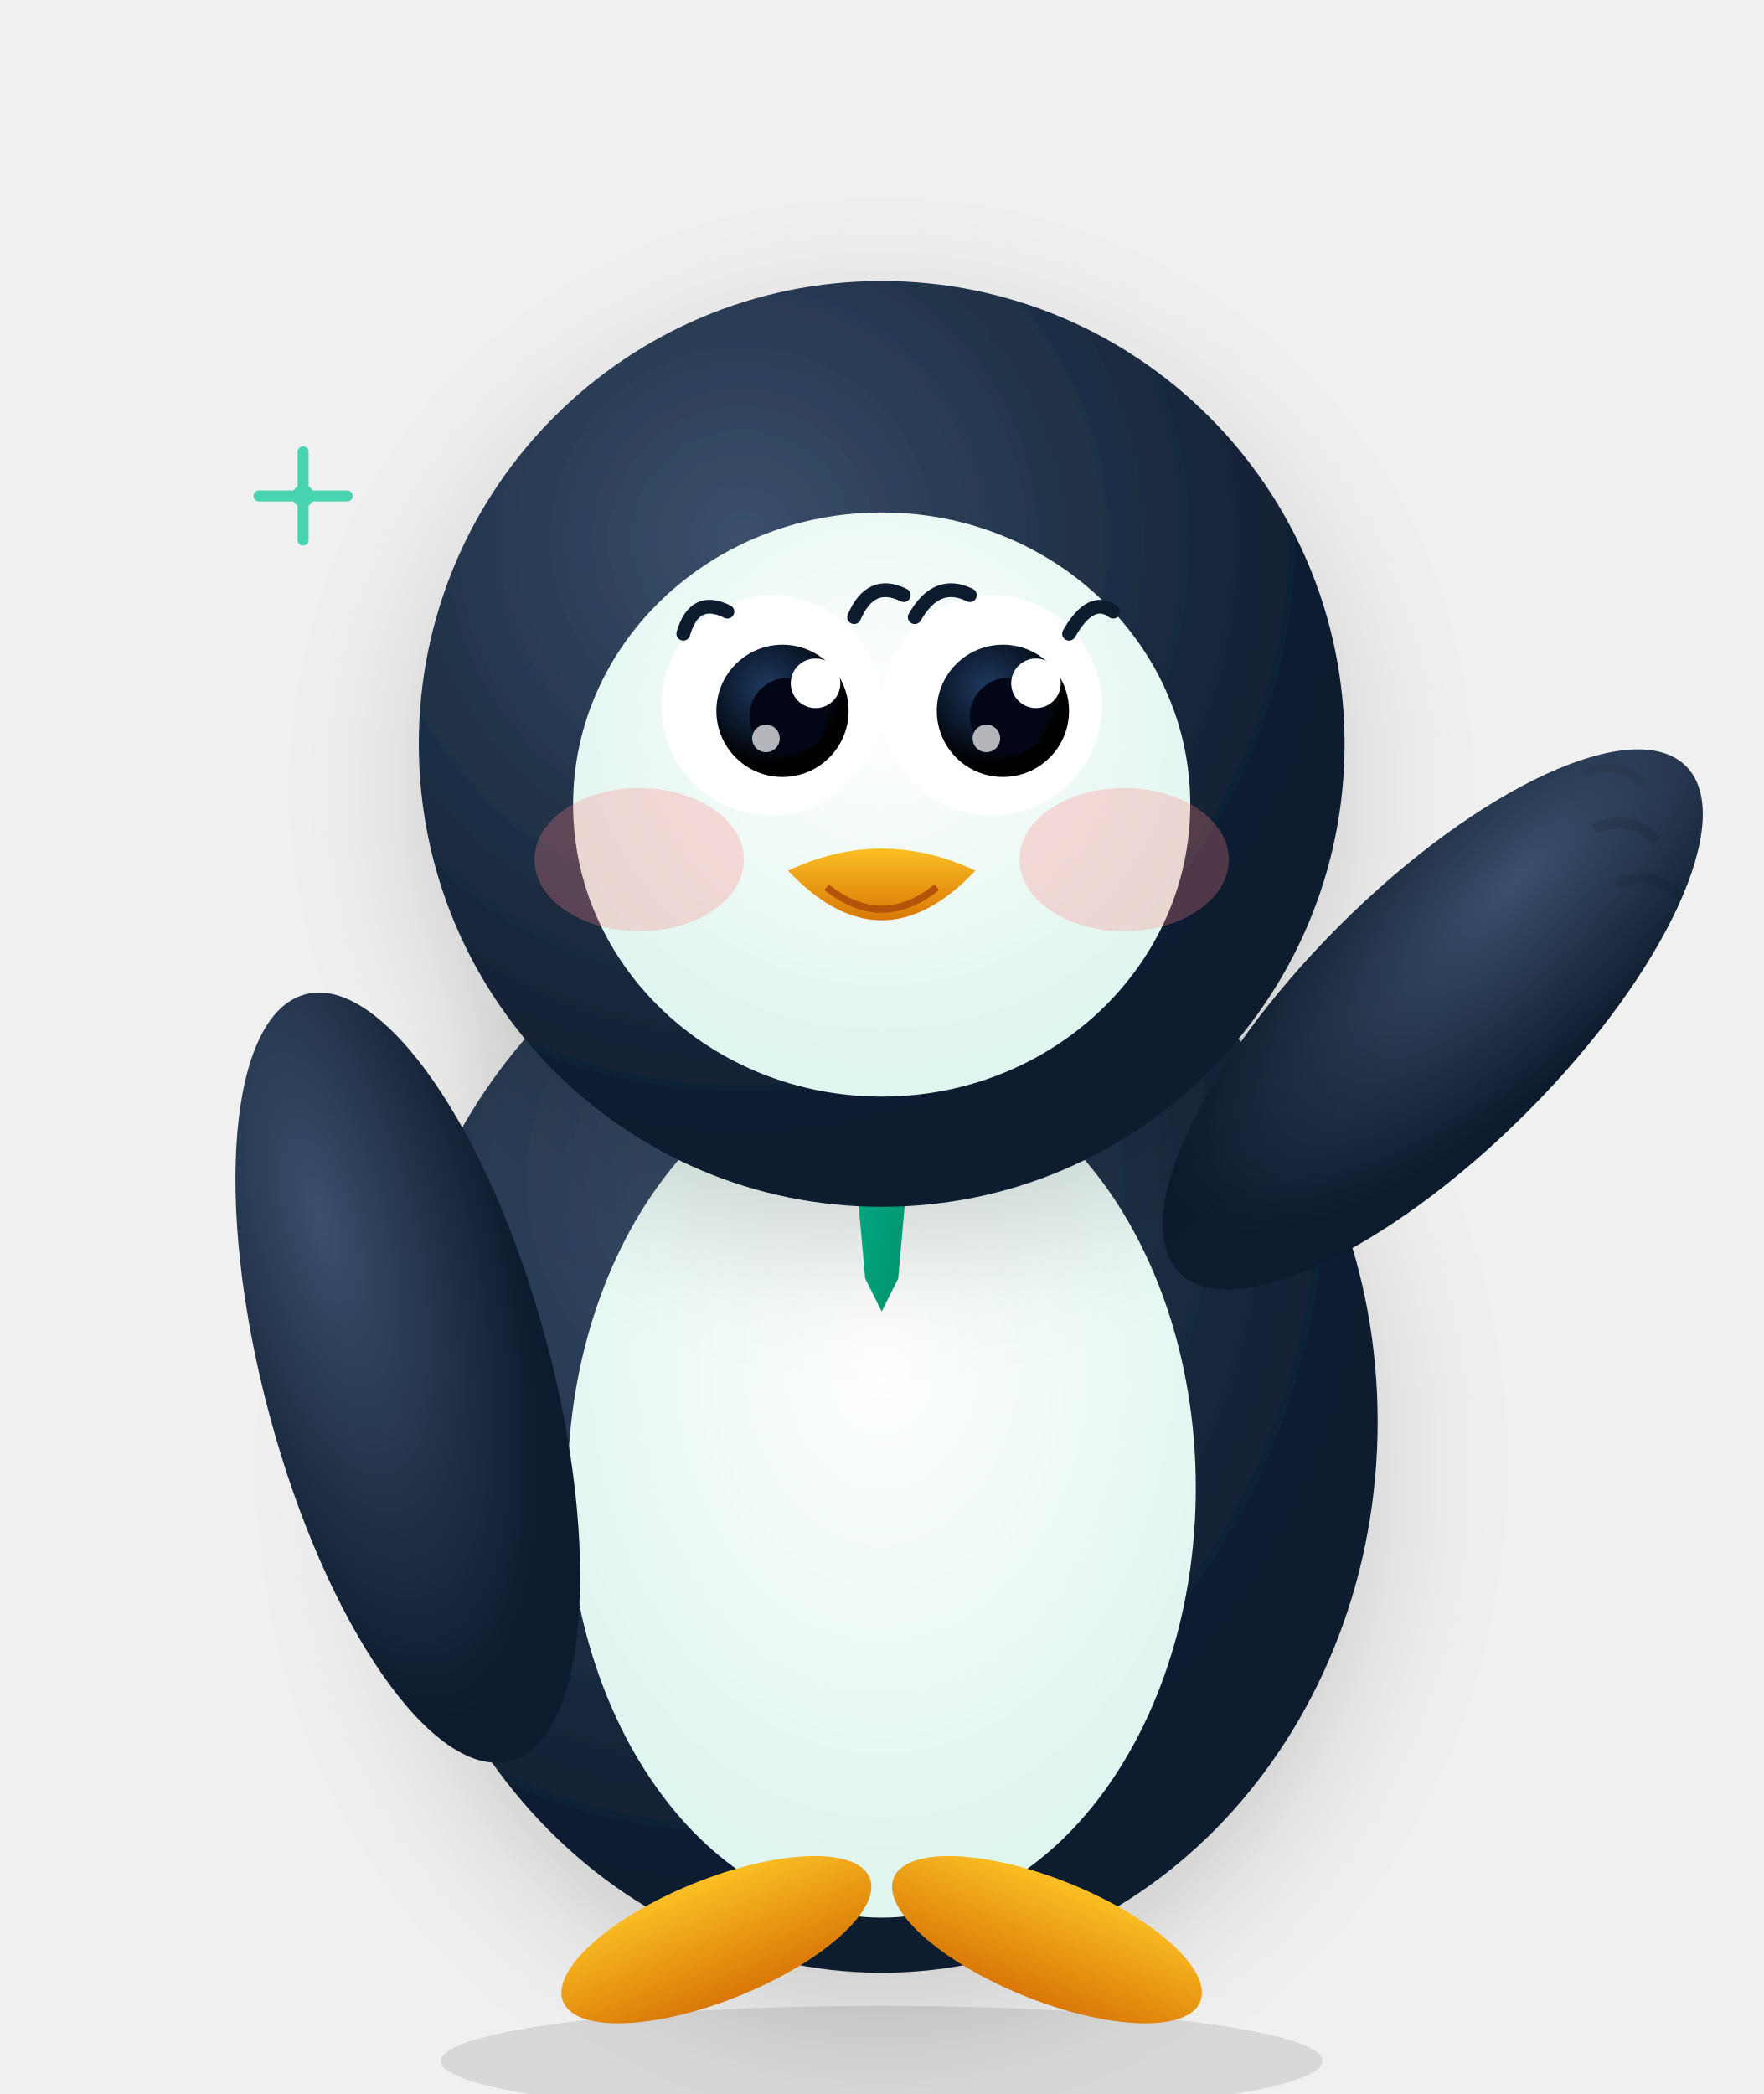
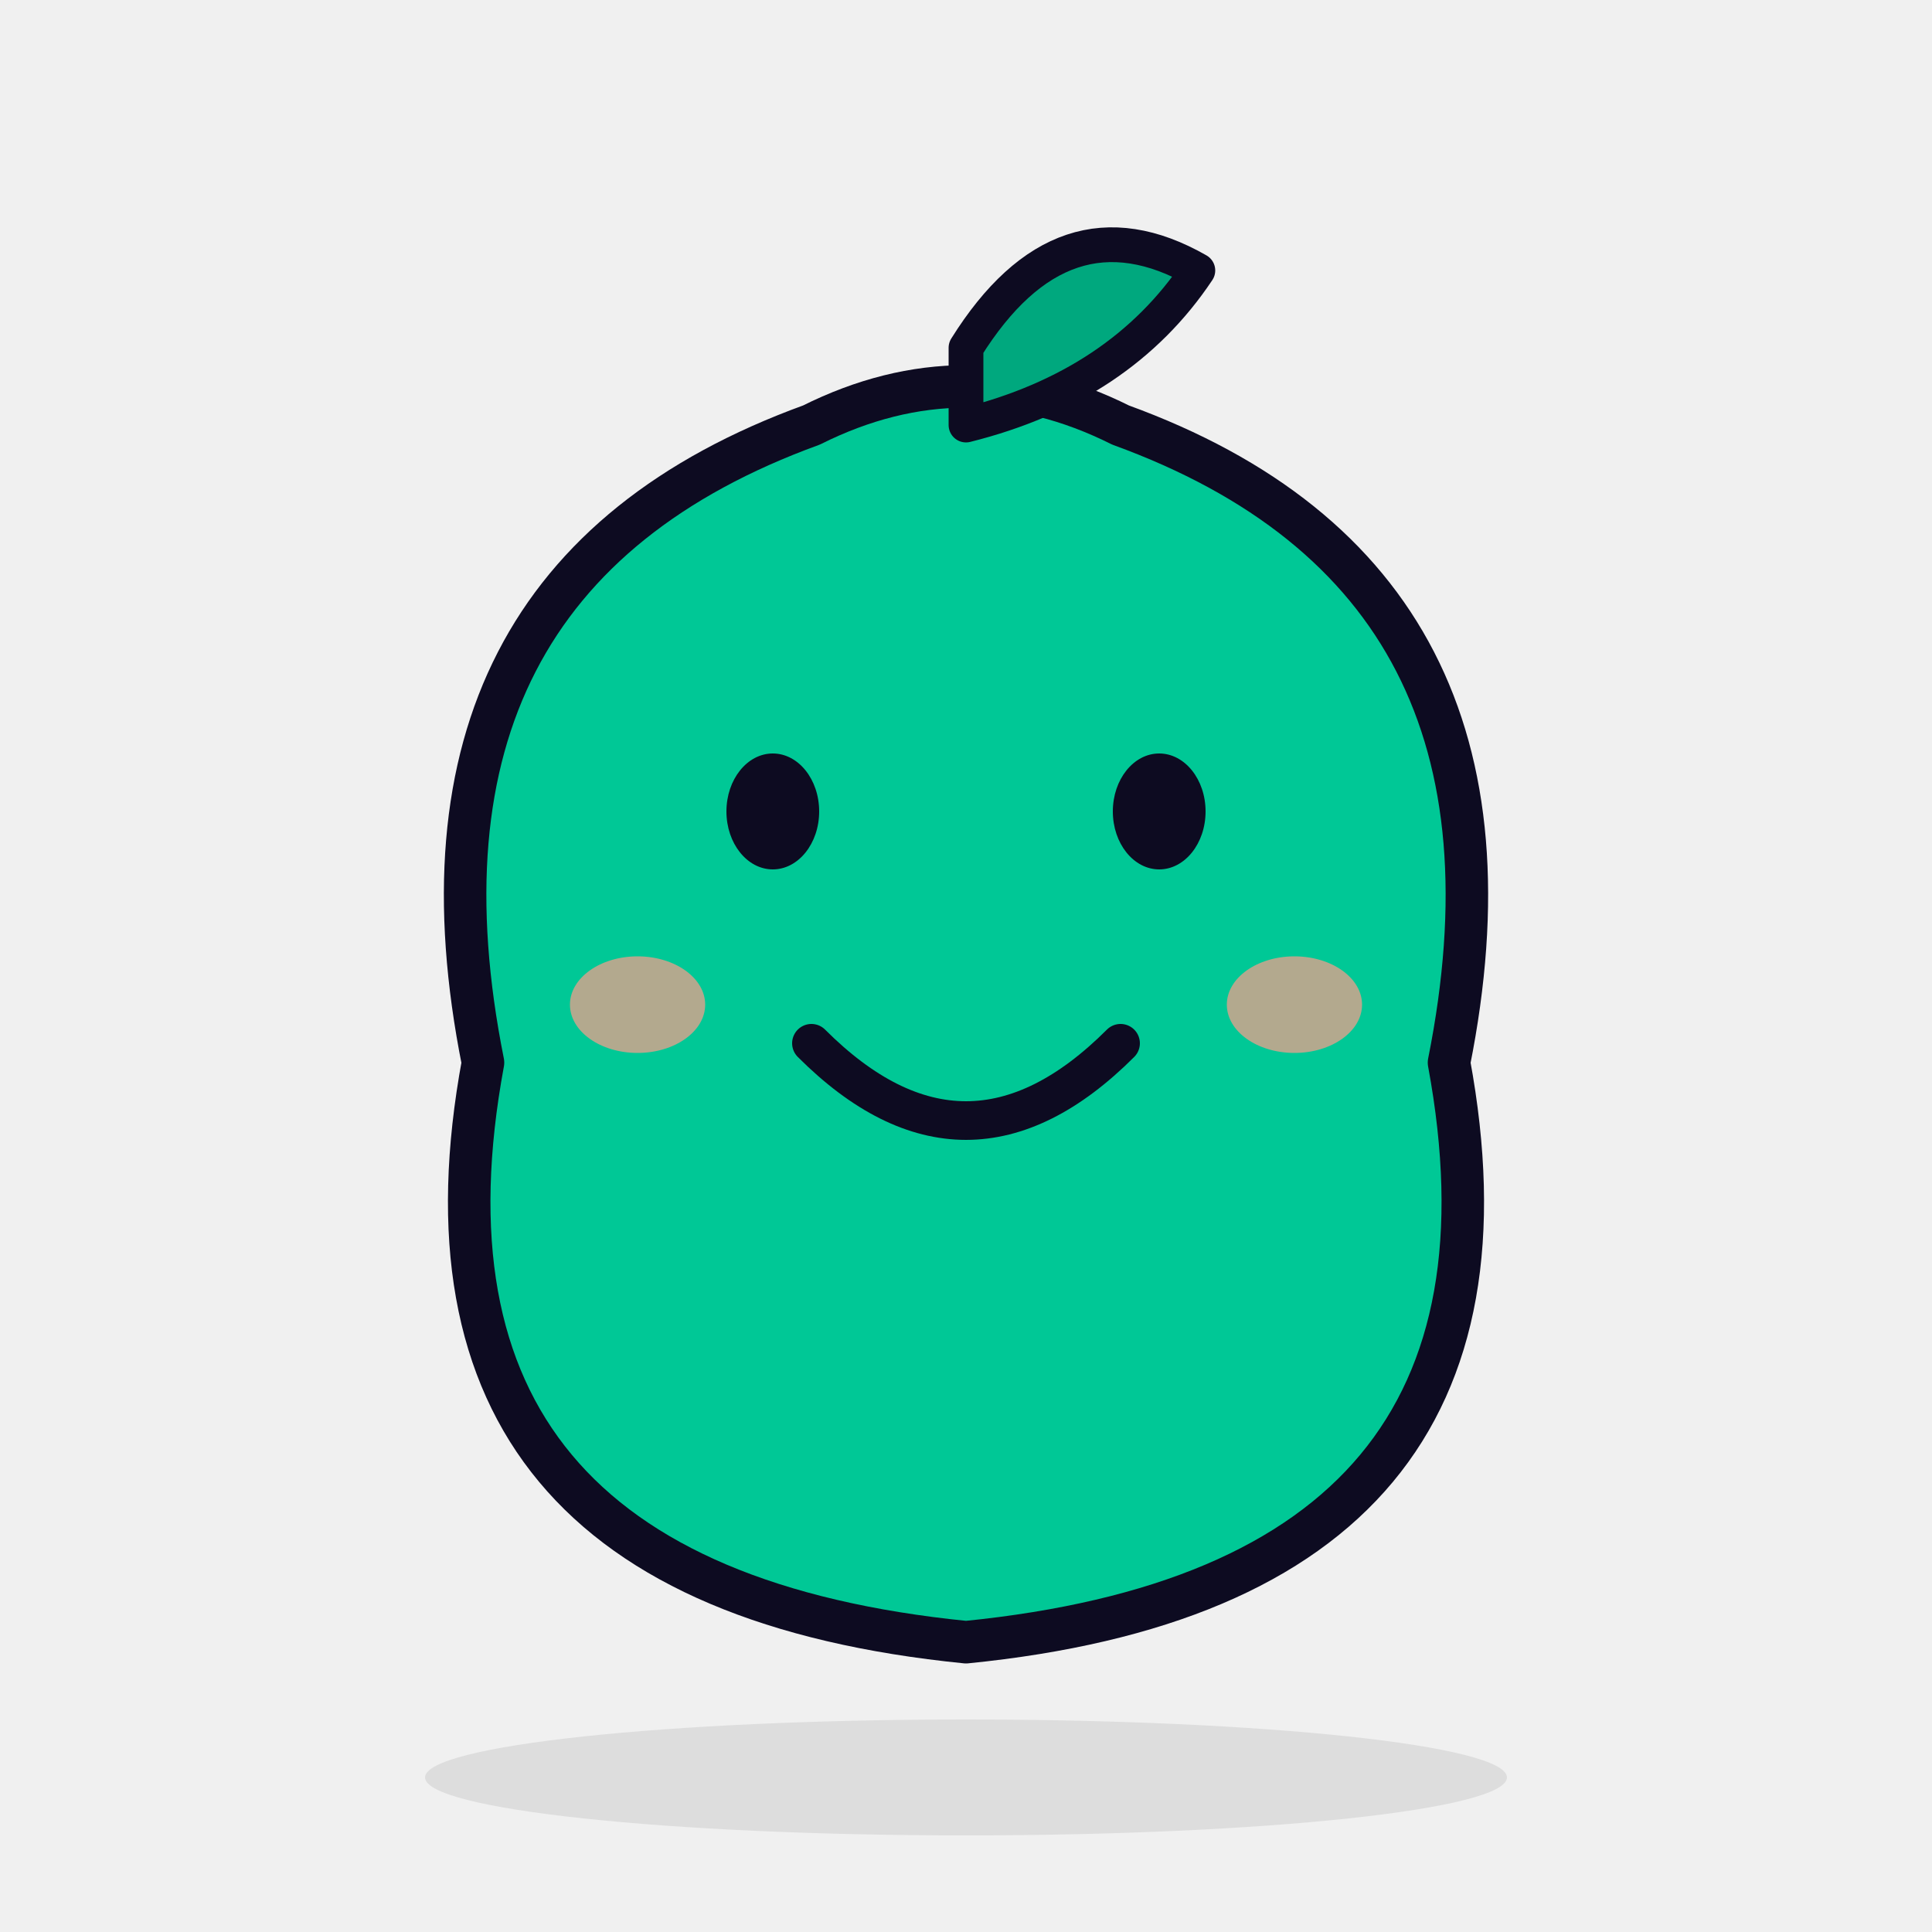
- <svg xmlns="http://www.w3.org/2000/svg" width="320" height="380" viewBox="0 0 320 380">
-   <defs>
-     <radialGradient id="bodyG" cx="35%" cy="28%" r="65%">
-       <stop offset="0%" stop-color="#3b4f6b" />
-       <stop offset="100%" stop-color="#0d1b2e" />
-     </radialGradient>
-     <radialGradient id="bellyG" cx="50%" cy="35%" r="60%">
-       <stop offset="0%" stop-color="#ffffff" />
-       <stop offset="100%" stop-color="#dff5ef" />
-     </radialGradient>
-     <radialGradient id="eyeG" cx="38%" cy="32%" r="58%">
-       <stop offset="0%" stop-color="#1e3a5f" />
-       <stop offset="65%" stop-color="#0a1628" />
-       <stop offset="100%" stop-color="#000" />
-     </radialGradient>
-     <linearGradient id="tieG" x1="0%" y1="0%" x2="40%" y2="100%">
-       <stop offset="0%" stop-color="#00e8b8" />
-       <stop offset="100%" stop-color="#009e76" />
-     </linearGradient>
-     <linearGradient id="beakG" x1="0%" y1="0%" x2="0%" y2="100%">
-       <stop offset="0%" stop-color="#fbbf24" />
-       <stop offset="100%" stop-color="#d97706" />
-     </linearGradient>
-     <filter id="softShadow" x="-30%" y="-30%" width="160%" height="160%">
-       <feDropShadow dx="0" dy="8" stdDeviation="12" flood-color="rgba(0,0,0,0.16)" />
-     </filter>
-   </defs>
-   <ellipse cx="160" cy="374" rx="80" ry="10" fill="rgba(0,0,0,0.10)" />
-   <ellipse cx="160" cy="258" rx="90" ry="100" fill="url(#bodyG)" filter="url(#softShadow)" />
-   <ellipse cx="160" cy="270" rx="57" ry="78" fill="url(#bellyG)" />
-   <ellipse cx="74" cy="250" rx="26" ry="72" fill="url(#bodyG)" transform="rotate(-15,74,250)" />
-   <ellipse cx="260" cy="185" rx="24" ry="65" fill="url(#bodyG)" transform="rotate(45,260,185)" />
-   <ellipse cx="130" cy="352" rx="30" ry="11" fill="url(#beakG)" transform="rotate(-22,130,352)" />
-   <ellipse cx="190" cy="352" rx="30" ry="11" fill="url(#beakG)" transform="rotate(22,190,352)" />
-   <path d="M152,187 L160,174 L168,187 L160,185Z" fill="#007f5e" />
-   <path d="M153,187 L167,187 L163,232 L160,238 L157,232Z" fill="url(#tieG)" />
-   <circle cx="160" cy="135" r="84" fill="url(#bodyG)" filter="url(#softShadow)" />
-   <ellipse cx="160" cy="146" rx="56" ry="53" fill="url(#bellyG)" />
-   <circle cx="140" cy="128" r="20" fill="white" />
-   <circle cx="180" cy="128" r="20" fill="white" />
-   <circle cx="142" cy="129" r="12" fill="url(#eyeG)" />
-   <circle cx="182" cy="129" r="12" fill="url(#eyeG)" />
-   <circle cx="143" cy="130" r="7" fill="#020617" />
-   <circle cx="183" cy="130" r="7" fill="#020617" />
-   <circle cx="148" cy="124" r="4.5" fill="white" />
-   <circle cx="188" cy="124" r="4.5" fill="white" />
-   <circle cx="139" cy="134" r="2.5" fill="rgba(255,255,255,0.7)" />
-   <circle cx="179" cy="134" r="2.5" fill="rgba(255,255,255,0.7)" />
-   <path d="M124,115 Q126,108 132,111" stroke="#0d1b2e" stroke-width="2.5" fill="none" stroke-linecap="round" />
-   <path d="M155,112 Q158,105 164,108" stroke="#0d1b2e" stroke-width="2.5" fill="none" stroke-linecap="round" />
-   <path d="M166,112 Q170,105 176,108" stroke="#0d1b2e" stroke-width="2.5" fill="none" stroke-linecap="round" />
-   <path d="M194,115 Q198,108 202,111" stroke="#0d1b2e" stroke-width="2.5" fill="none" stroke-linecap="round" />
-   <path d="M143,158 Q160,176 177,158 Q160,150 143,158Z" fill="url(#beakG)" />
-   <path d="M150,161 Q160,169 170,161" stroke="#b45309" stroke-width="1.3" fill="none" />
-   <ellipse cx="116" cy="156" rx="19" ry="13" fill="rgba(255,130,130,0.28)" />
-   <ellipse cx="204" cy="156" rx="19" ry="13" fill="rgba(255,130,130,0.28)" />
-   <path d="M290,150 Q296,148 300,152" stroke="rgba(0,0,0,0.12)" stroke-width="2" fill="none" stroke-linecap="round" />
-   <path d="M294,160 Q300,158 304,162" stroke="rgba(0,0,0,0.1)" stroke-width="1.8" fill="none" stroke-linecap="round" />
-   <path d="M288,140 Q294,138 298,142" stroke="rgba(0,0,0,0.08)" stroke-width="1.5" fill="none" stroke-linecap="round" />
-   <g transform="translate(55,90)" opacity="0.7">
-     <line x1="0" y1="-8" x2="0" y2="8" stroke="#00c896" stroke-width="2" stroke-linecap="round" />
-     <line x1="-8" y1="0" x2="8" y2="0" stroke="#00c896" stroke-width="2" stroke-linecap="round" />
-     <circle cx="0" cy="0" r="2" fill="#00c896" />
-   </g>
+ <svg xmlns="http://www.w3.org/2000/svg" viewBox="0 0 100 100" aria-label="カレオくん" role="img">
+   <ellipse cx="50" cy="92" rx="28" ry="3" fill="rgba(0,0,0,0.08)" />
+   <path d="M25 55 Q20 30 42 22 Q50 18 58 22 Q80 30 75 55 Q80 82 50 85 Q20 82 25 55 Z" fill="#00c896" stroke="#0D0B21" stroke-width="2.2" stroke-linejoin="round" />
+   <ellipse cx="33" cy="52" rx="3.5" ry="2.5" fill="#ff9b8a" opacity="0.7" />
+   <ellipse cx="67" cy="52" rx="3.5" ry="2.5" fill="#ff9b8a" opacity="0.7" />
+   <ellipse cx="40" cy="42" rx="2.4" ry="3" fill="#0D0B21" />
+   <ellipse cx="60" cy="42" rx="2.4" ry="3" fill="#0D0B21" />
+   <path d="M42 54 Q50 62 58 54" stroke="#0D0B21" stroke-width="2" fill="none" stroke-linecap="round" />
+   <path d="M50 18 Q55 10 62 14 Q58 20 50 22 Z" fill="#00a87e" stroke="#0D0B21" stroke-width="1.8" stroke-linejoin="round" />
</svg>
